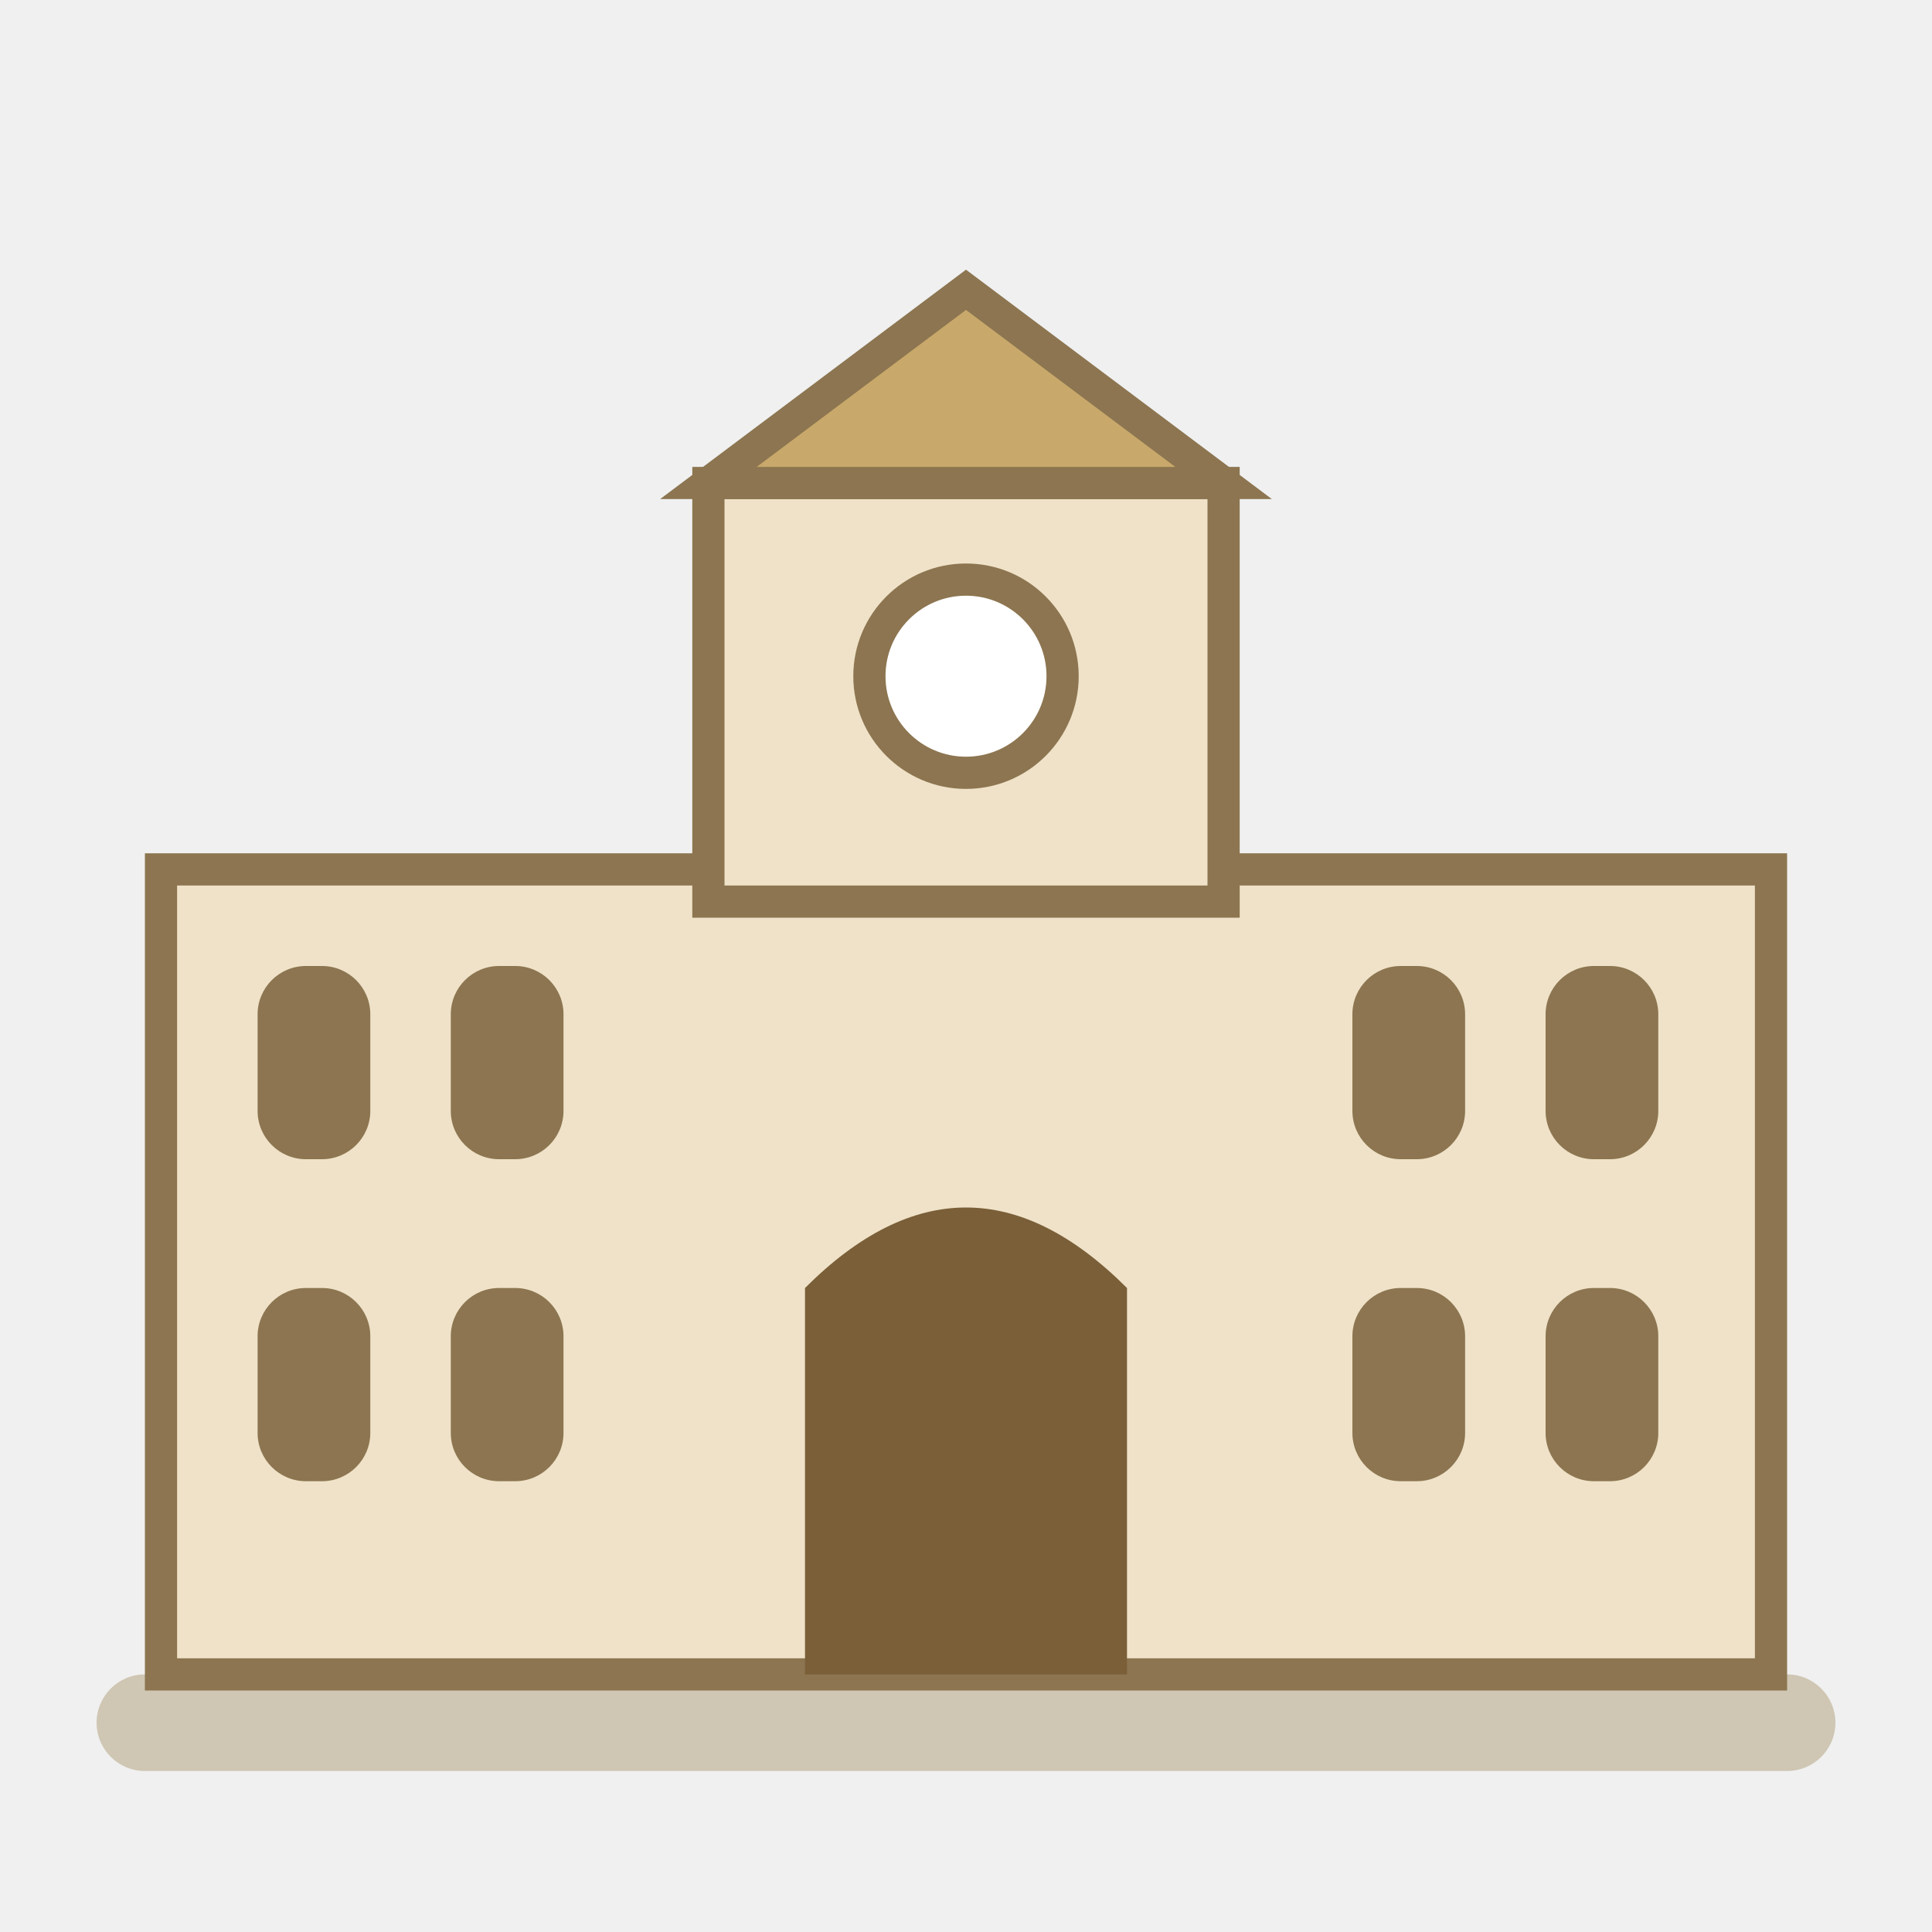
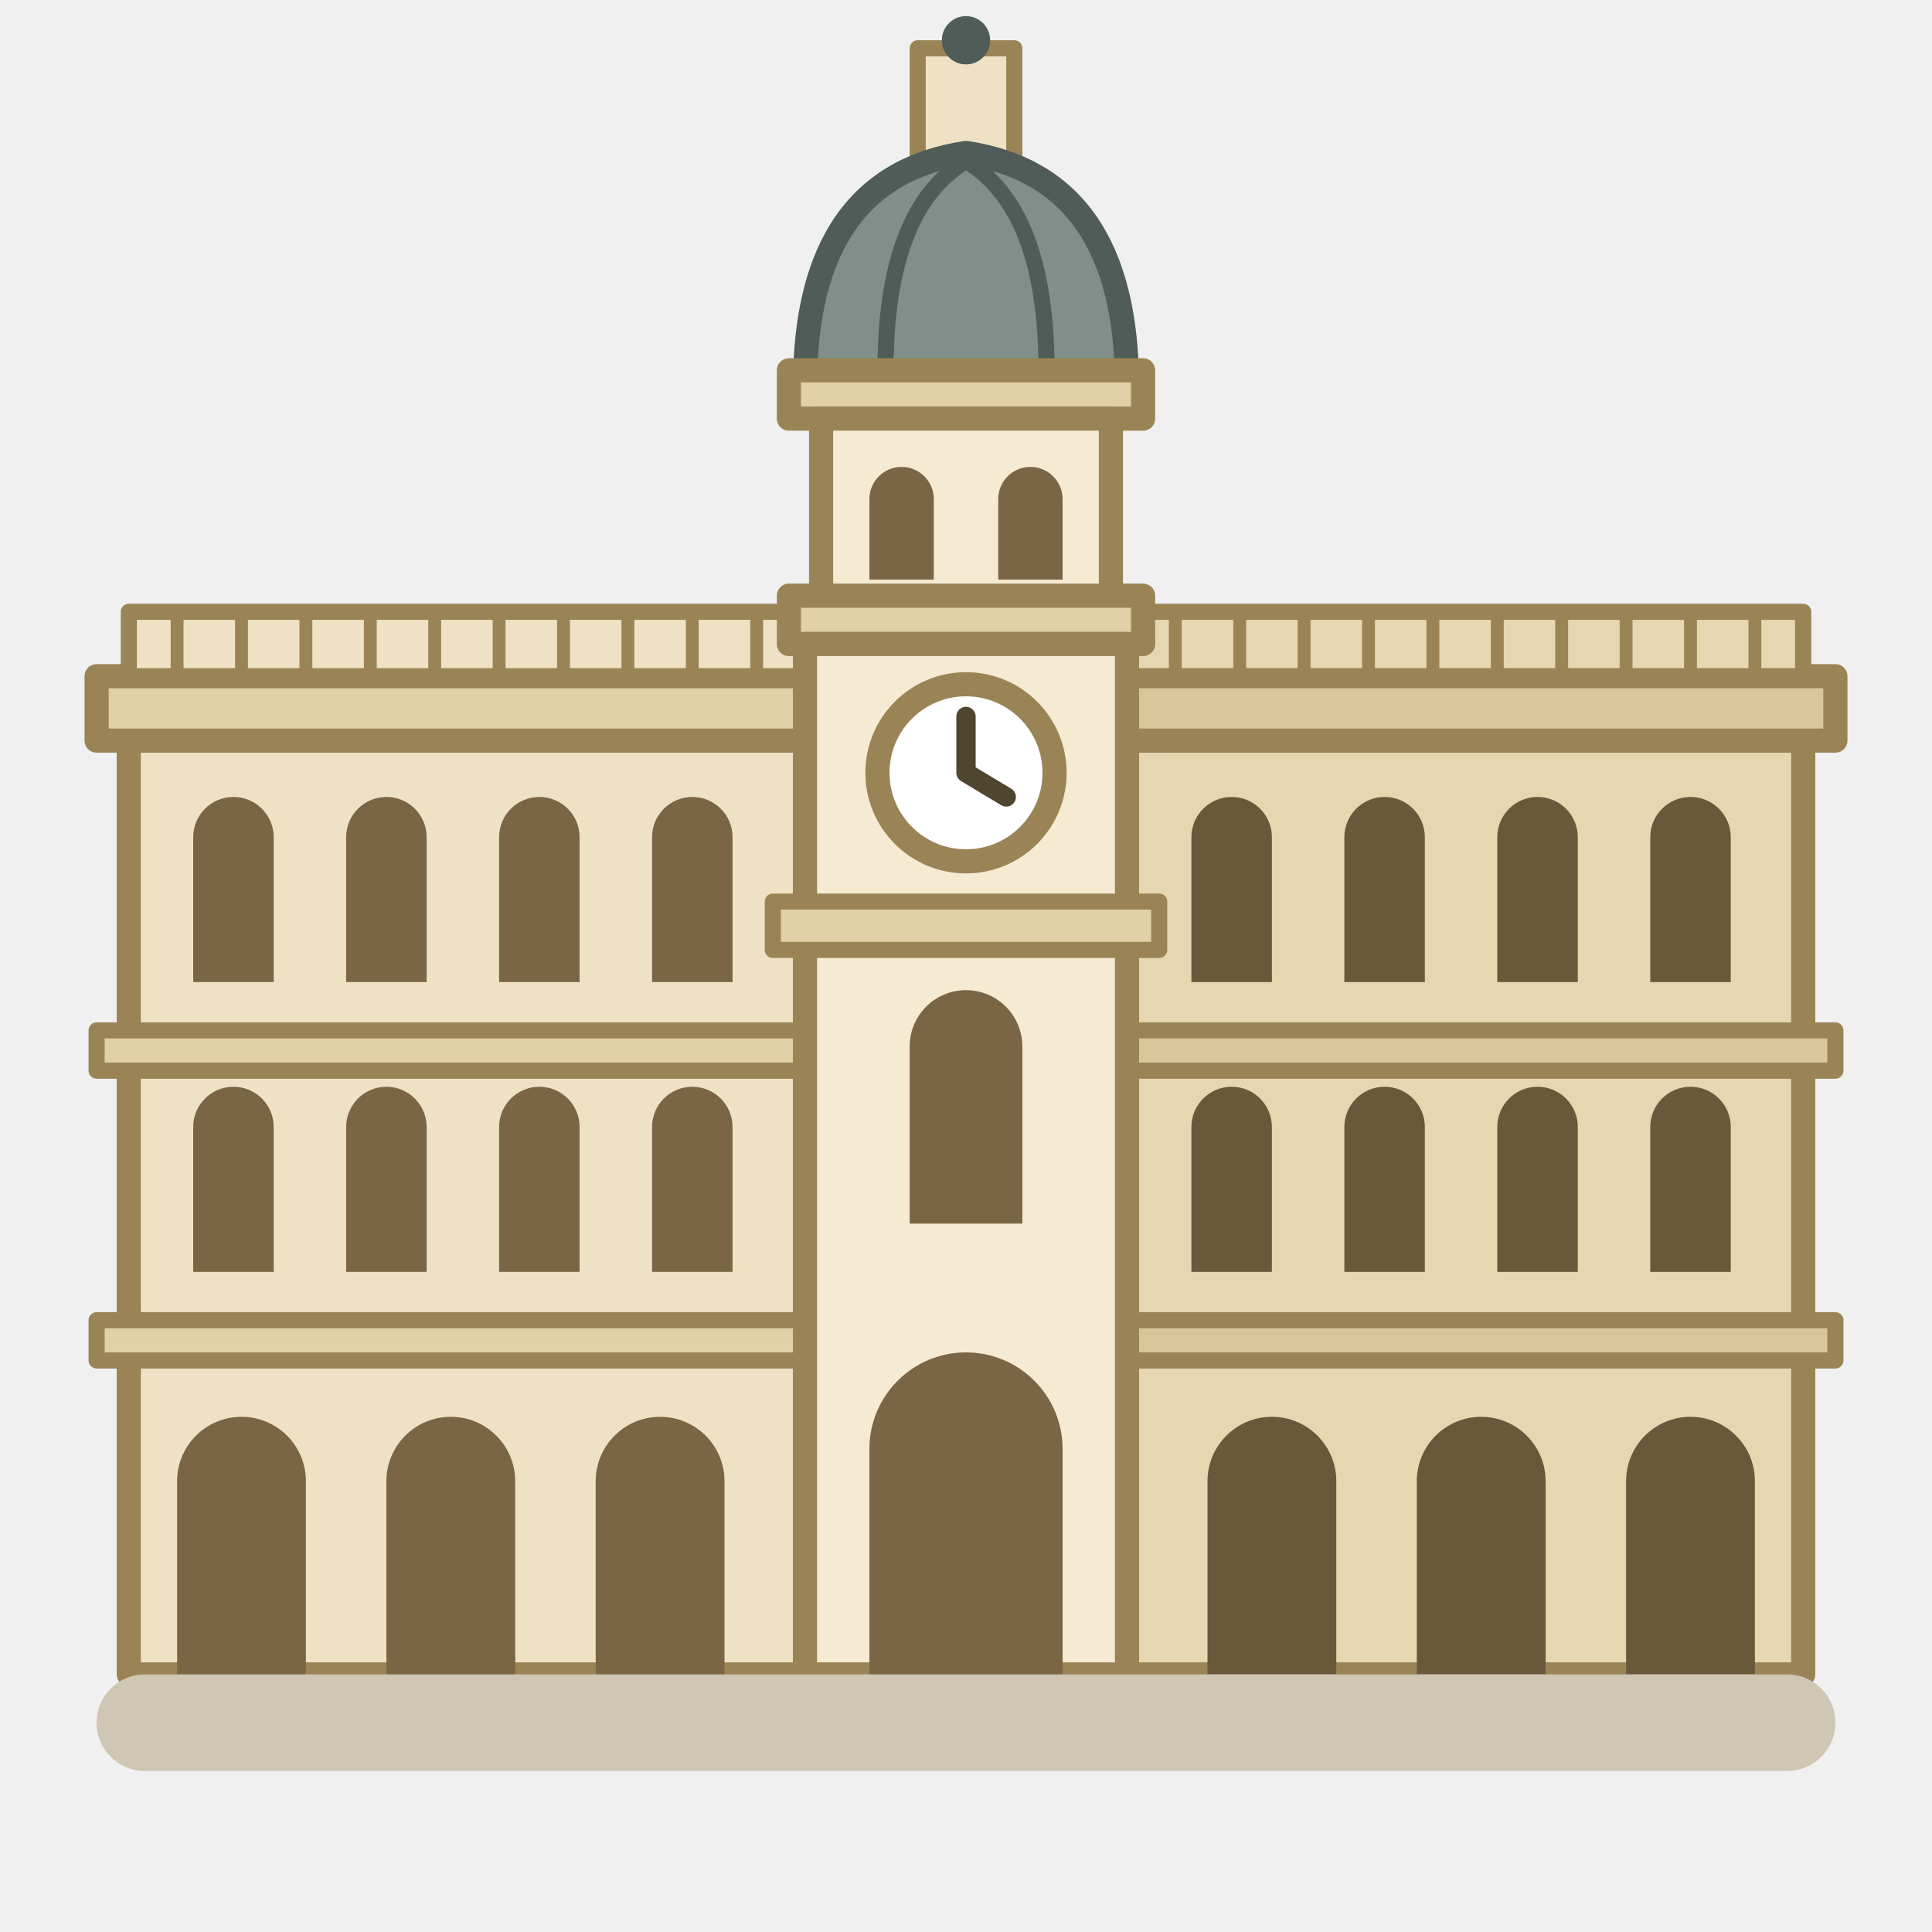
<svg xmlns="http://www.w3.org/2000/svg" viewBox="0 0 120 120">
+   <g stroke-linejoin="round">
+     <g stroke="#9a8456" stroke-width="1.5">
+       <rect x="8" y="46" width="42" height="58" fill="#efe2c4" />
+       <rect x="70" y="46" width="42" height="58" fill="#e6d6b2" />
+       <rect x="6" y="42" width="46" height="4" fill="#e2d0a6" />
+       <rect x="68" y="42" width="46" height="4" fill="#d9c69b" />
+       <rect x="8" y="38" width="42" height="4" fill="#efe2c4" stroke-width="1" />
+       <rect x="70" y="38" width="42" height="4" fill="#e6d6b2" stroke-width="1" />
+       <rect x="6" y="64" width="46" height="2.5" fill="#e2d0a6" stroke-width="1" />
+       <rect x="68" y="64" width="46" height="2.5" fill="#d9c69b" stroke-width="1" />
+       <rect x="6" y="82" width="46" height="2.5" fill="#e2d0a6" stroke-width="1" />
+       <rect x="68" y="82" width="46" height="2.5" fill="#d9c69b" stroke-width="1" />
+     </g>
+     <path d="M11 38 V42 M15 38 V42 M19 38 V42 M23 38 V42 M27 38 V42 M31 38 V42 M35 38 V42 M39 38 V42 M43 38 V42 M47 38 V42 M73 38 V42 M77 38 V42 M81 38 V42 M85 38 V42 M89 38 V42 M93 38 V42 M97 38 V42 M101 38 V42 M105 38 V42 M109 38 V42" stroke="#9a8456" stroke-width="0.8" />
+     <g fill="#7a6644">
+       <path d="M12 61 V52 A2.5 2.5 0 0 1 17 52 V61 Z M21.5 61 V52 A2.5 2.5 0 0 1 26.5 52 V61 Z M31 61 V52 A2.5 2.5 0 0 1 36 52 V61 Z M40.5 61 V52 A2.5 2.5 0 0 1 45.5 52 V61 Z" />
+       <path d="M12 79 V70 A2.5 2.5 0 0 1 17 70 V79 Z M21.5 79 V70 A2.5 2.5 0 0 1 26.5 70 V79 Z M31 79 V70 A2.5 2.5 0 0 1 36 70 V79 Z M40.5 79 V70 A2.5 2.5 0 0 1 45.5 70 V79 Z" />
+       <path d="M11 104 V92 A4 4 0 0 1 19 92 V104 Z M24 104 V92 A4 4 0 0 1 32 92 V104 Z M37 104 V92 A4 4 0 0 1 45 92 V104 Z" />
+     </g>
+     <g fill="#6a583a">
+       <path d="M74 61 V52 A2.5 2.5 0 0 1 79 52 V61 Z M83.5 61 V52 A2.5 2.5 0 0 1 88.5 52 V61 Z M93 61 V52 A2.5 2.5 0 0 1 98 52 V61 Z M102.5 61 V52 A2.5 2.5 0 0 1 107.5 52 V61 Z" />
+       <path d="M74 79 V70 A2.5 2.5 0 0 1 79 70 V79 Z M83.5 79 V70 A2.5 2.5 0 0 1 88.5 70 V79 Z M93 79 V70 A2.5 2.5 0 0 1 98 70 V79 Z M102.5 79 V70 A2.5 2.5 0 0 1 107.5 70 V79 Z" />
+       <path d="M75 104 V92 A4 4 0 0 1 83 92 V104 Z M88 104 V92 A4 4 0 0 1 96 92 V104 Z M101 104 V92 A4 4 0 0 1 109 92 V104 Z" />
+     </g>
+     <g stroke="#9a8456" stroke-width="1.5">
+       <rect x="57" y="3" width="6" height="7" fill="#efe2c4" stroke-width="1" />
+       <path d="M50 24 Q50 11 60 9.5 Q70 11 70 24 Z" fill="#7f8f8a" stroke="#4f5c58" />
+       <path d="M55 23 Q55 13 60 10 Q65 13 65 23" fill="none" stroke="#4f5c58" stroke-width="1" />
+       <rect x="49" y="23" width="22" height="3" fill="#e2d0a6" />
+       <rect x="51" y="26" width="18" height="12" fill="#f5ebd3" />
+       <rect x="49" y="37" width="22" height="3" fill="#e2d0a6" />
+       <rect x="50" y="40" width="20" height="64" fill="#f5ebd3" />
+       <circle cx="60" cy="48" r="5.5" fill="#ffffff" />
+       <path d="M60 48 V44.5 M60 48 L62.5 49.5" stroke="#4f4630" stroke-width="1.2" stroke-linecap="round" />
+       <rect x="48" y="56" width="24" height="3" fill="#e2d0a6" stroke-width="1" />
+     </g>
+     <g fill="#7a6644">
+       <path d="M54 36 V31 A2 2 0 0 1 58 31 V36 Z M62 36 V31 A2 2 0 0 1 66 31 V36 Z" />
+       <path d="M56.5 76 V65 A3.5 3.5 0 0 1 63.5 65 V76 Z" />
+       <path d="M54 104 V90 A6 6 0 0 1 66 90 V104 Z" />
+     </g>
+     <circle cx="60" cy="2.5" r="1.5" fill="#4f5c58" />
+   </g>
  <rect x="6" y="104" width="108" height="6" rx="3" fill="#cfc6b3" />
-   <rect x="10" y="54" width="100" height="50" fill="#efe2c8" stroke="#8c7550" stroke-width="2" />
-   <rect x="44" y="30" width="32" height="26" fill="#efe2c8" stroke="#8c7550" stroke-width="2" />
-   <polygon points="44,30 60,18 76,30" fill="#c9a96b" stroke="#8c7550" stroke-width="2" />
-   <circle cx="60" cy="42" r="6" fill="#fff" stroke="#8c7550" stroke-width="2" />
-   <rect x="16" y="60" width="7" height="12" rx="3" fill="#8c7550" />
-   <rect x="28" y="60" width="7" height="12" rx="3" fill="#8c7550" />
-   <rect x="84" y="60" width="7" height="12" rx="3" fill="#8c7550" />
-   <rect x="96" y="60" width="7" height="12" rx="3" fill="#8c7550" />
-   <rect x="16" y="80" width="7" height="12" rx="3" fill="#8c7550" />
-   <rect x="28" y="80" width="7" height="12" rx="3" fill="#8c7550" />
-   <rect x="84" y="80" width="7" height="12" rx="3" fill="#8c7550" />
-   <rect x="96" y="80" width="7" height="12" rx="3" fill="#8c7550" />
-   <path d="M50 104 V80 Q60 70 70 80 V104 Z" fill="#7a5f38" />
</svg>
